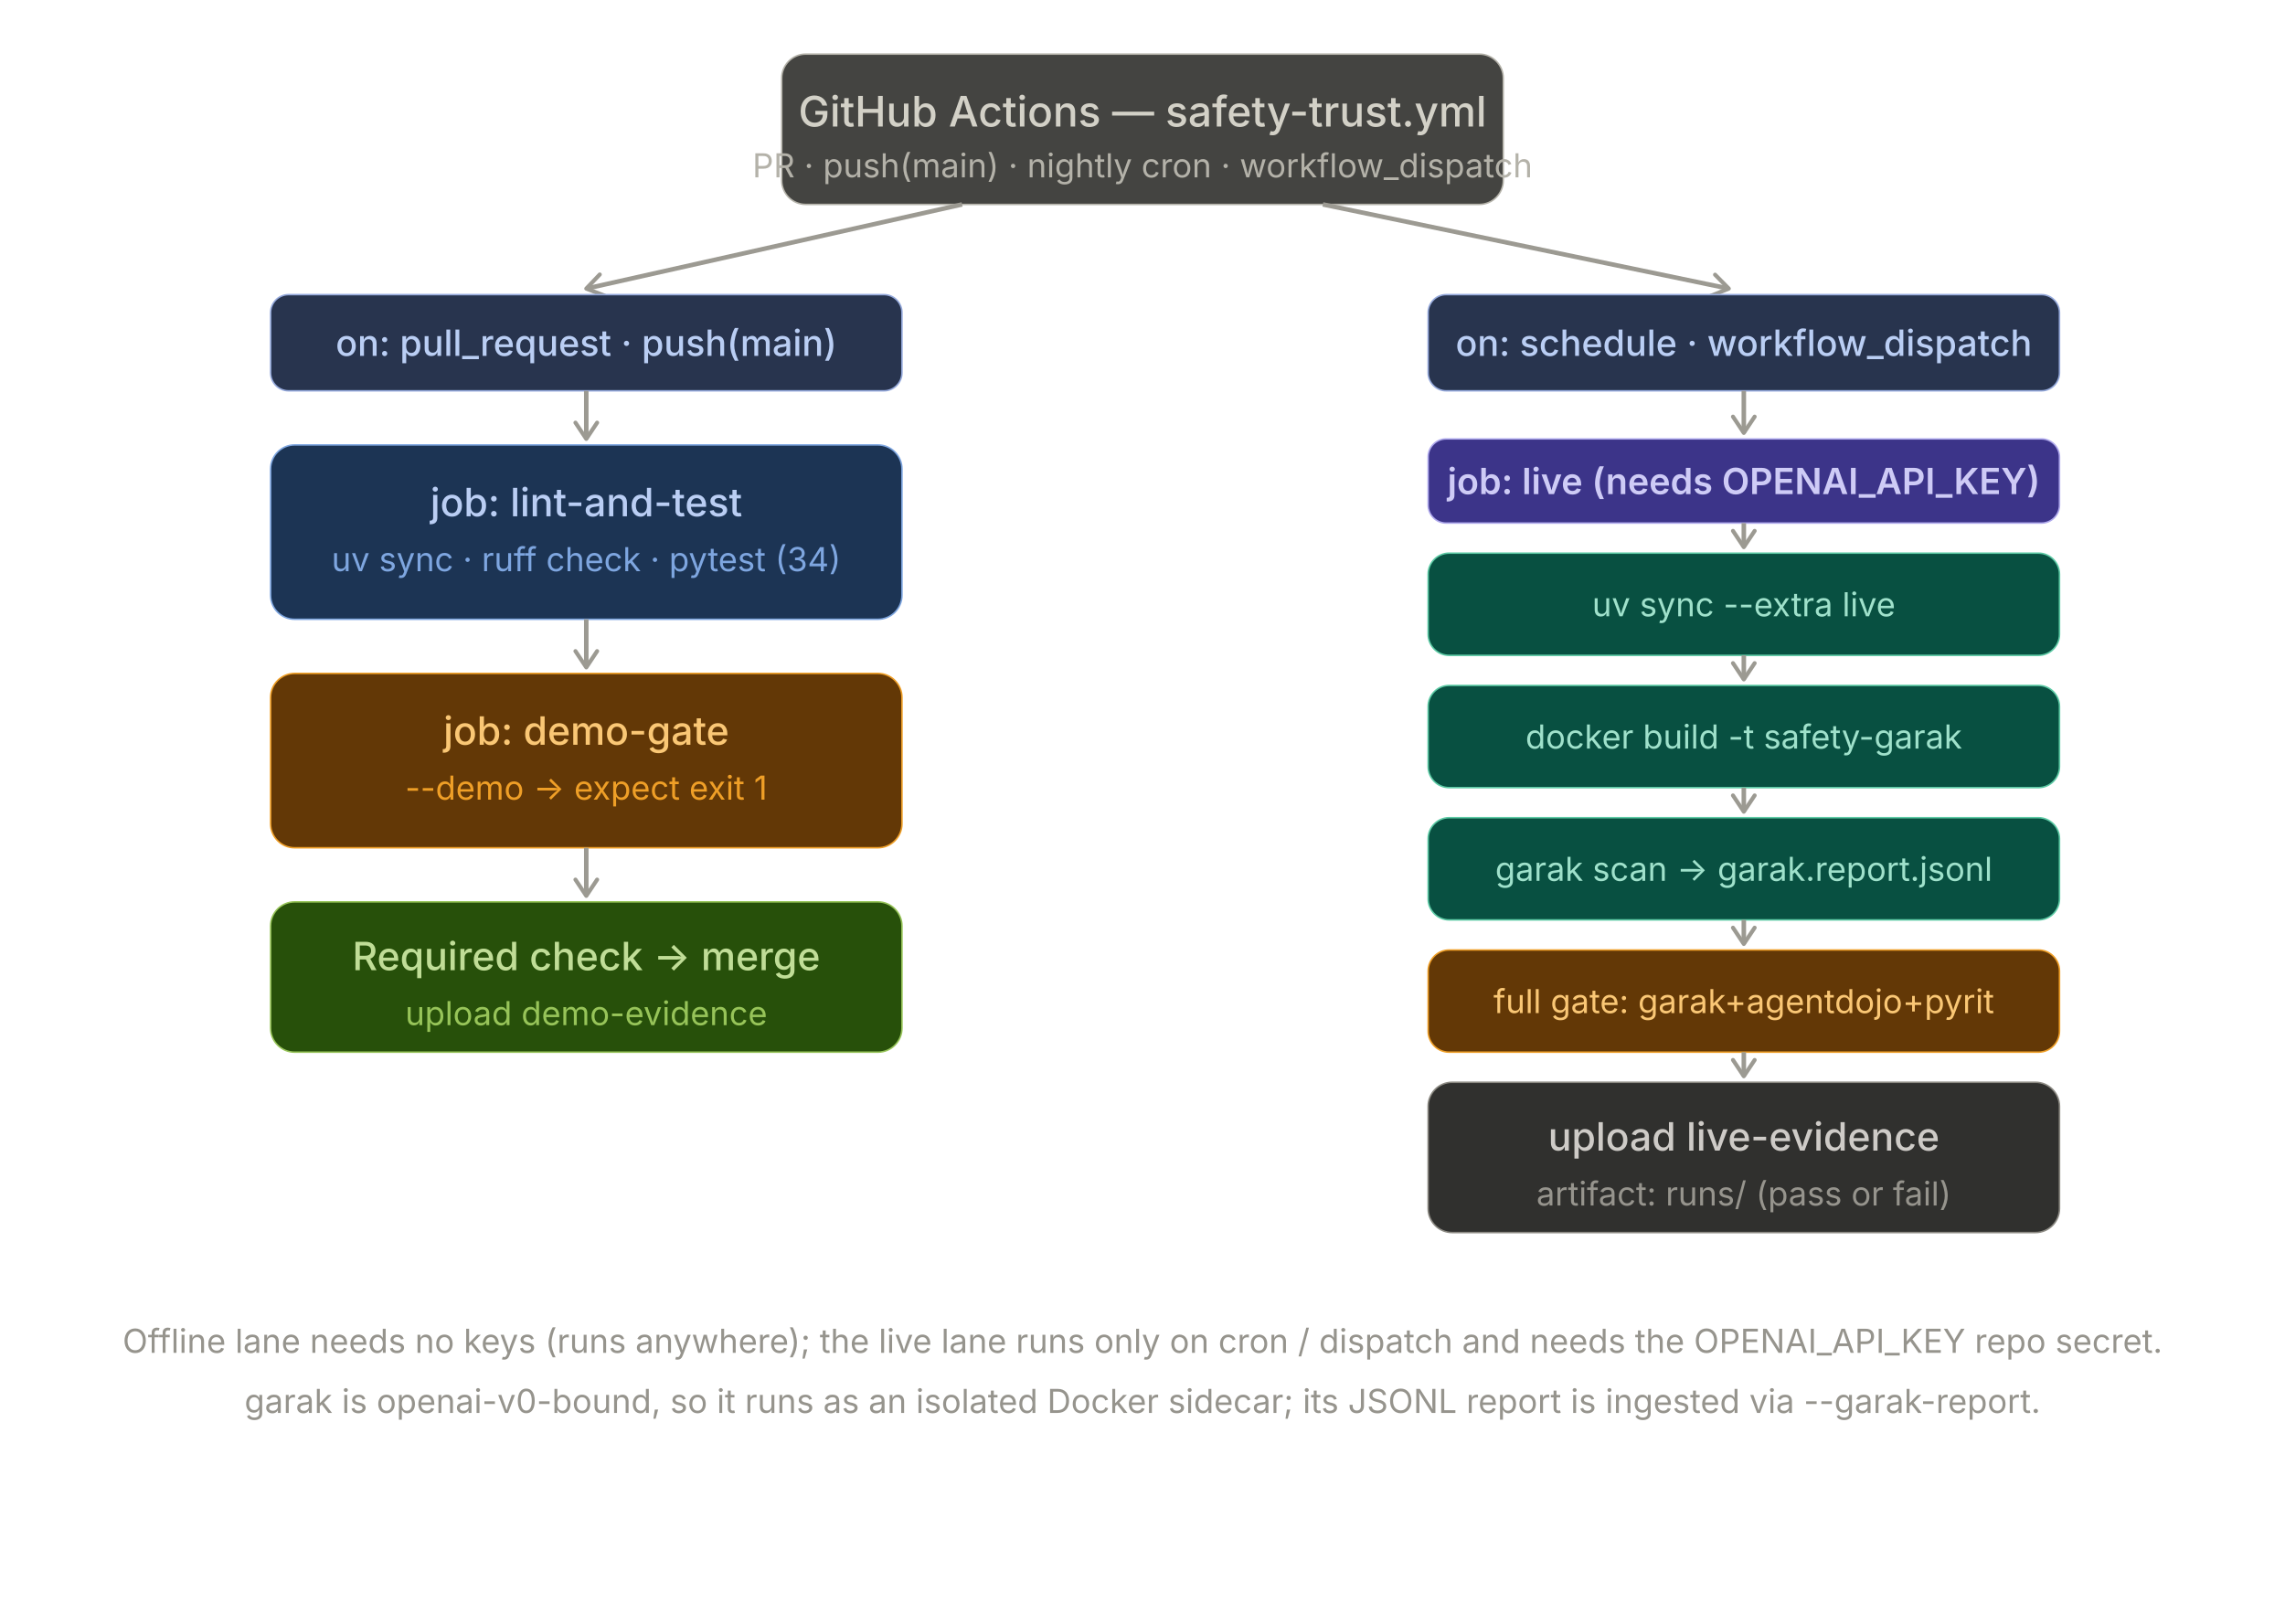
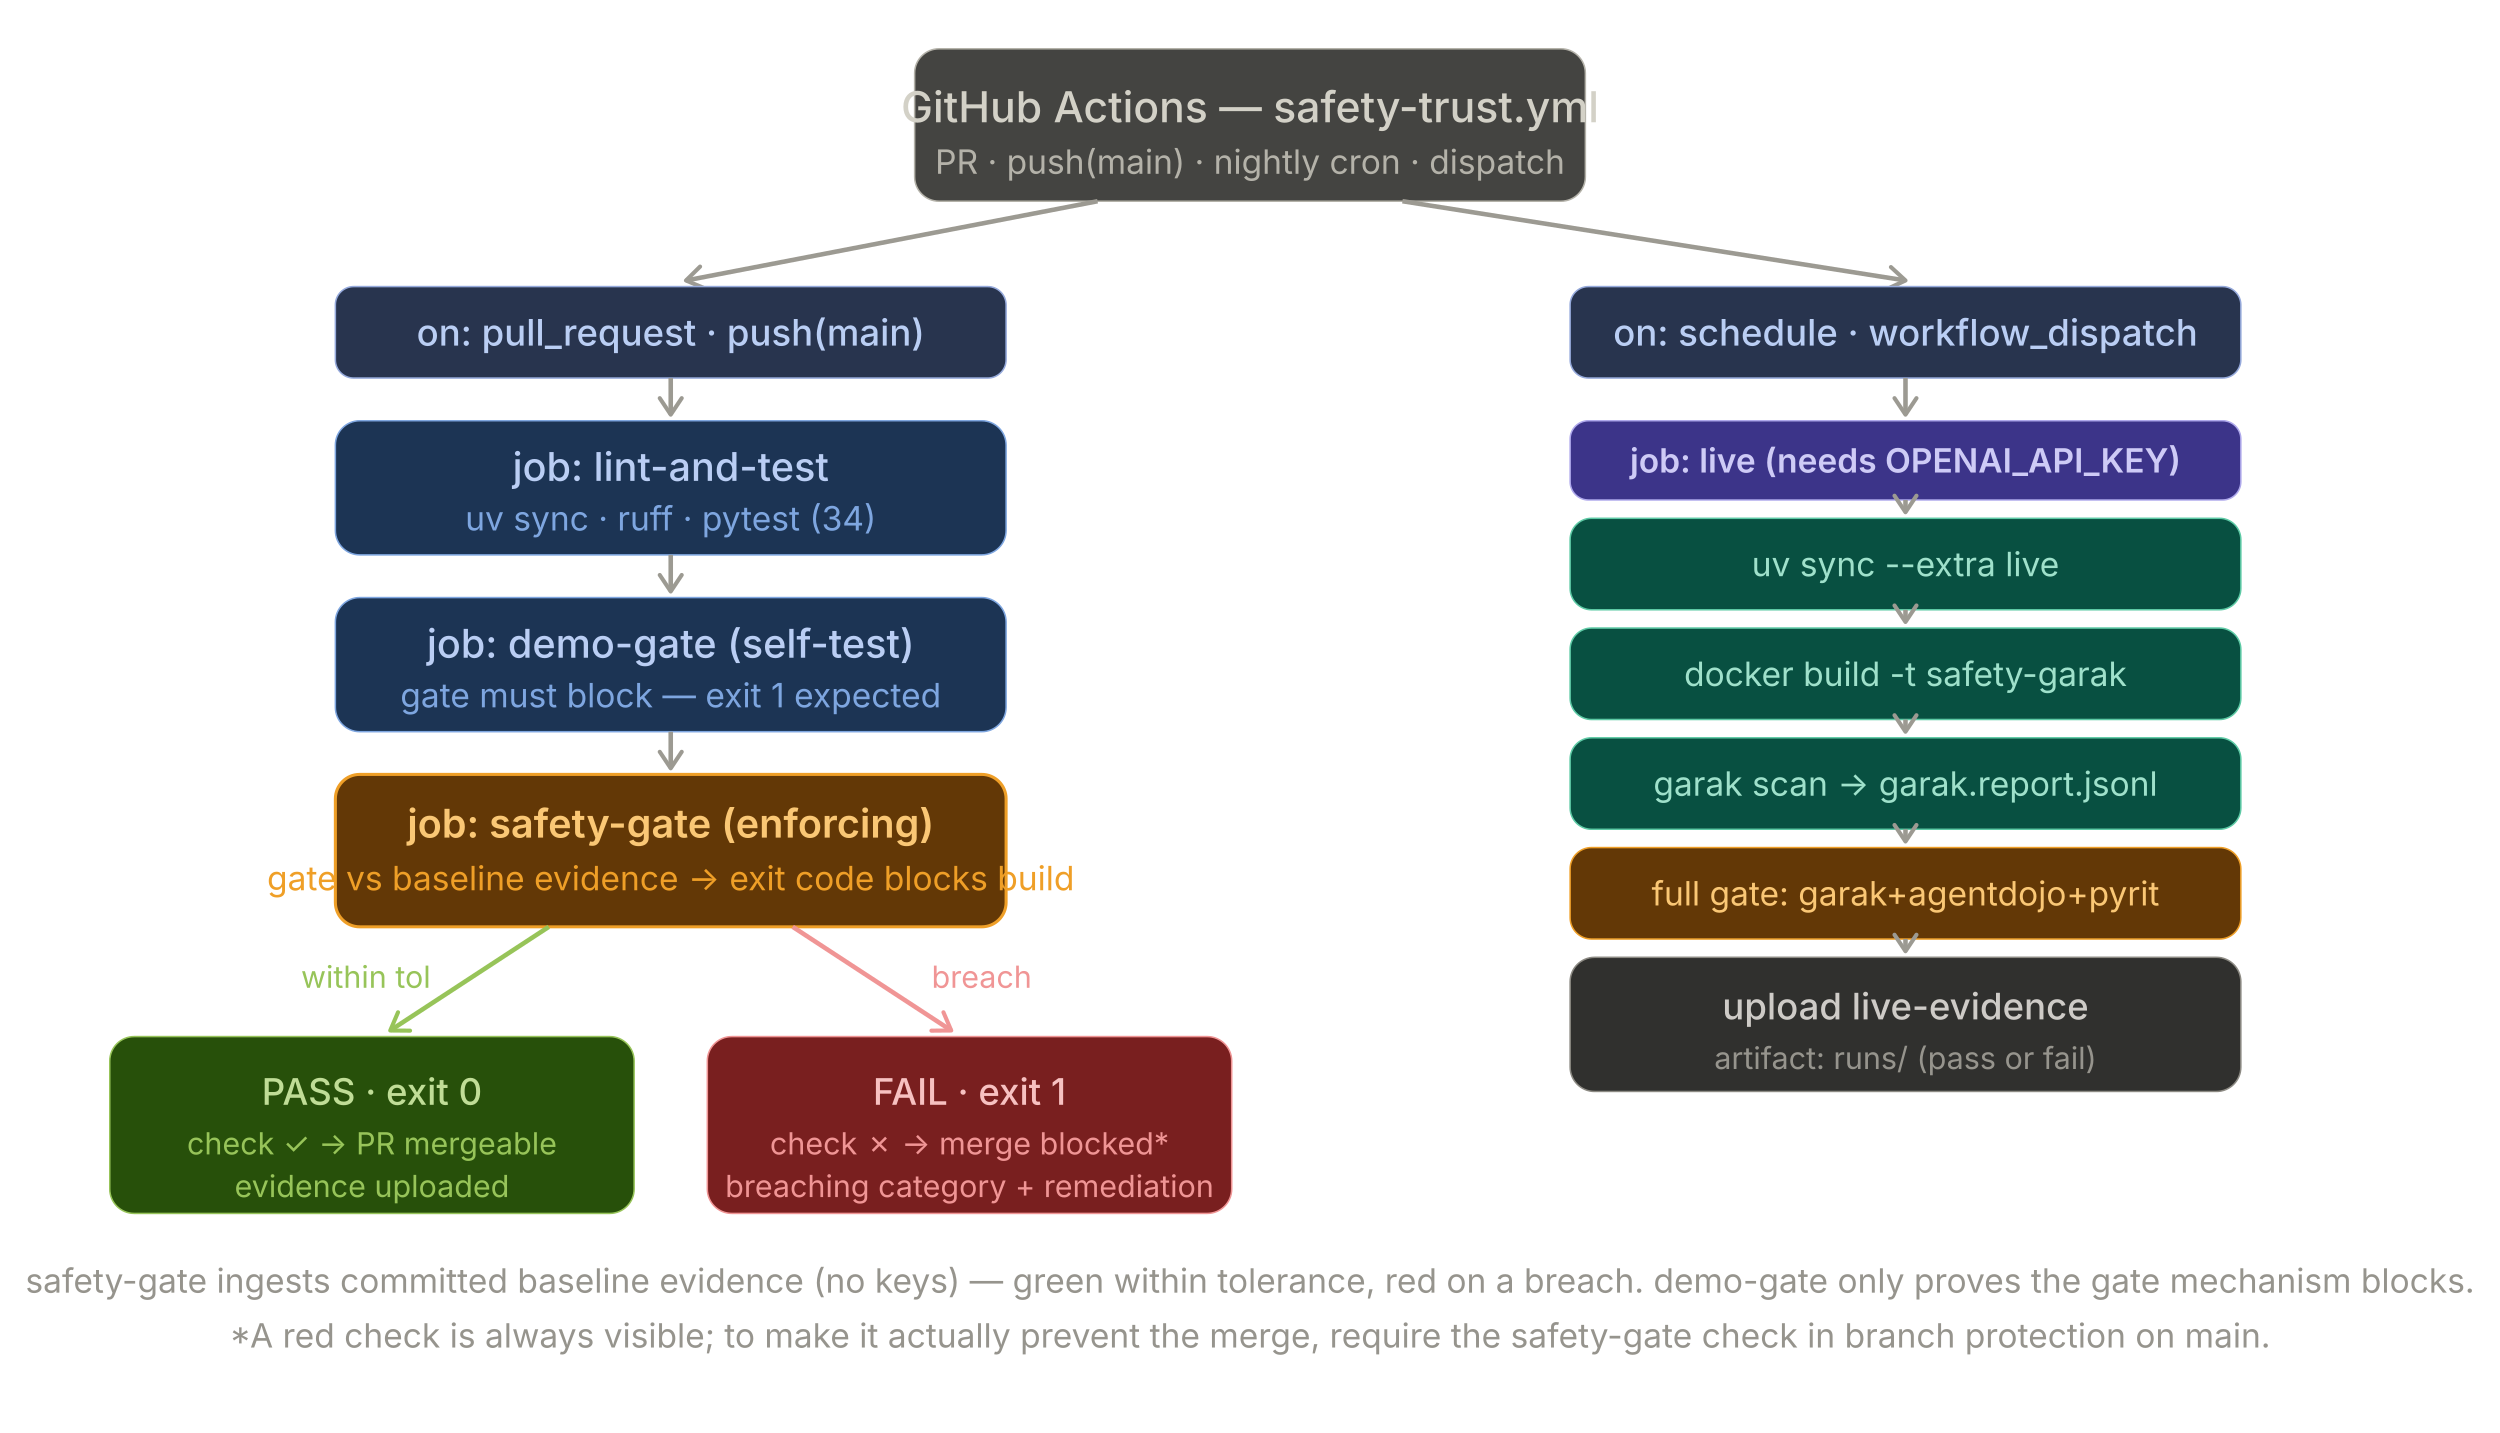
- <svg xmlns="http://www.w3.org/2000/svg" width="100%" viewBox="0 0 760 540" role="img">
+ <svg xmlns="http://www.w3.org/2000/svg" width="100%" viewBox="0 0 820 470" role="img">
  <defs>
    <marker id="arrow" viewBox="0 0 10 10" refX="8" refY="5" markerWidth="6" markerHeight="6" orient="auto-start-reverse">
      <path d="M2 1L8 5L2 9" fill="none" stroke="context-stroke" stroke-width="1.5" stroke-linecap="round" stroke-linejoin="round" />
    </marker>
  </defs>
  <style>text{font-family:"Anthropic Sans",-apple-system,BlinkMacSystemFont,"Segoe UI",sans-serif}</style>
  <g>
-     <rect x="260" y="18" width="240" height="50" rx="8" style="fill:rgb(68,68,65);stroke:rgb(180,178,169);stroke-width:0.5px" />
-     <text x="380" y="37" text-anchor="middle" dominant-baseline="central" style="fill:rgb(211,209,199);font-size:14px;font-weight:500">GitHub Actions — safety-trust.yml</text>
-     <text x="380" y="55" text-anchor="middle" dominant-baseline="central" style="fill:rgb(180,178,169);font-size:11px">PR · push(main) · nightly cron · workflow_dispatch</text>
+     <rect x="300" y="16" width="220" height="50" rx="8" style="fill:rgb(68,68,65);stroke:rgb(180,178,169);stroke-width:0.5px" />
+     <text x="410" y="35" text-anchor="middle" dominant-baseline="central" style="fill:rgb(211,209,199);font-size:14px;font-weight:500">GitHub Actions — safety-trust.yml</text>
+     <text x="410" y="53" text-anchor="middle" dominant-baseline="central" style="fill:rgb(180,178,169);font-size:11px">PR · push(main) · nightly cron · dispatch</text>
  </g>
-   <line x1="320" y1="68" x2="195" y2="96" marker-end="url(#arrow)" style="stroke:rgb(156,154,146);stroke-width:1.5px" />
-   <line x1="440" y1="68" x2="575" y2="96" marker-end="url(#arrow)" style="stroke:rgb(156,154,146);stroke-width:1.5px" />
-   <rect x="90" y="98" width="210" height="32" rx="6" style="fill:rgb(40,52,78);stroke:rgb(150,170,220);stroke-width:0.5px" />
-   <text x="195" y="114" text-anchor="middle" dominant-baseline="central" style="fill:rgb(186,206,244);font-size:12px;font-weight:500">on: pull_request · push(main)</text>
+   <line x1="360" y1="66" x2="225" y2="92" marker-end="url(#arrow)" style="stroke:rgb(156,154,146);stroke-width:1.5px" />
+   <line x1="460" y1="66" x2="625" y2="92" marker-end="url(#arrow)" style="stroke:rgb(156,154,146);stroke-width:1.5px" />
+   <rect x="110" y="94" width="220" height="30" rx="6" style="fill:rgb(40,52,78);stroke:rgb(150,170,220);stroke-width:0.5px" />
+   <text x="220" y="109" text-anchor="middle" dominant-baseline="central" style="fill:rgb(186,206,244);font-size:12px;font-weight:500">on: pull_request · push(main)</text>
  <g>
-     <rect x="90" y="148" width="210" height="58" rx="8" style="fill:rgb(28,52,84);stroke:rgb(126,166,224);stroke-width:0.5px" />
-     <text x="195" y="167" text-anchor="middle" dominant-baseline="central" style="fill:rgb(186,206,244);font-size:13px;font-weight:500">job: lint-and-test</text>
-     <text x="195" y="186" text-anchor="middle" dominant-baseline="central" style="fill:rgb(126,166,224);font-size:11px">uv sync · ruff check · pytest (34)</text>
+     <rect x="110" y="138" width="220" height="44" rx="8" style="fill:rgb(28,52,84);stroke:rgb(126,166,224);stroke-width:0.5px" />
+     <text x="220" y="153" text-anchor="middle" dominant-baseline="central" style="fill:rgb(186,206,244);font-size:13px;font-weight:500">job: lint-and-test</text>
+     <text x="220" y="170" text-anchor="middle" dominant-baseline="central" style="fill:rgb(126,166,224);font-size:11px">uv sync · ruff · pytest (34)</text>
  </g>
-   <line x1="195" y1="130" x2="195" y2="146" marker-end="url(#arrow)" style="stroke:rgb(156,154,146);stroke-width:1.5px" />
+   <line x1="220" y1="124" x2="220" y2="136" marker-end="url(#arrow)" style="stroke:rgb(156,154,146);stroke-width:1.5px" />
  <g>
-     <rect x="90" y="224" width="210" height="58" rx="8" style="fill:rgb(99,56,6);stroke:rgb(239,159,39);stroke-width:0.5px" />
-     <text x="195" y="243" text-anchor="middle" dominant-baseline="central" style="fill:rgb(250,199,117);font-size:13px;font-weight:500">job: demo-gate</text>
-     <text x="195" y="262" text-anchor="middle" dominant-baseline="central" style="fill:rgb(239,159,39);font-size:11px">--demo → expect exit 1</text>
+     <rect x="110" y="196" width="220" height="44" rx="8" style="fill:rgb(28,52,84);stroke:rgb(126,166,224);stroke-width:0.5px" />
+     <text x="220" y="211" text-anchor="middle" dominant-baseline="central" style="fill:rgb(186,206,244);font-size:13px;font-weight:500">job: demo-gate (self-test)</text>
+     <text x="220" y="228" text-anchor="middle" dominant-baseline="central" style="fill:rgb(126,166,224);font-size:11px">gate must block — exit 1 expected</text>
  </g>
-   <line x1="195" y1="206" x2="195" y2="222" marker-end="url(#arrow)" style="stroke:rgb(156,154,146);stroke-width:1.5px" />
+   <line x1="220" y1="182" x2="220" y2="194" marker-end="url(#arrow)" style="stroke:rgb(156,154,146);stroke-width:1.5px" />
  <g>
-     <rect x="90" y="300" width="210" height="50" rx="8" style="fill:rgb(39,80,10);stroke:rgb(151,196,89);stroke-width:0.5px" />
-     <text x="195" y="318" text-anchor="middle" dominant-baseline="central" style="fill:rgb(192,221,151);font-size:13px;font-weight:500">Required check → merge</text>
-     <text x="195" y="337" text-anchor="middle" dominant-baseline="central" style="fill:rgb(151,196,89);font-size:11px">upload demo-evidence</text>
+     <rect x="110" y="254" width="220" height="50" rx="8" style="fill:rgb(99,56,6);stroke:rgb(239,159,39);stroke-width:1px" />
+     <text x="220" y="270" text-anchor="middle" dominant-baseline="central" style="fill:rgb(250,199,117);font-size:13px;font-weight:600">job: safety-gate (enforcing)</text>
+     <text x="220" y="288" text-anchor="middle" dominant-baseline="central" style="fill:rgb(239,159,39);font-size:11px">gate vs baseline evidence → exit code blocks build</text>
  </g>
-   <line x1="195" y1="282" x2="195" y2="298" marker-end="url(#arrow)" style="stroke:rgb(156,154,146);stroke-width:1.5px" />
-   <rect x="475" y="98" width="210" height="32" rx="6" style="fill:rgb(40,52,78);stroke:rgb(150,170,220);stroke-width:0.5px" />
-   <text x="580" y="114" text-anchor="middle" dominant-baseline="central" style="fill:rgb(186,206,244);font-size:12px;font-weight:500">on: schedule · workflow_dispatch</text>
+   <line x1="220" y1="240" x2="220" y2="252" marker-end="url(#arrow)" style="stroke:rgb(156,154,146);stroke-width:1.5px" />
+   <line x1="180" y1="304" x2="128" y2="338" marker-end="url(#arrow)" style="stroke:rgb(151,196,89);stroke-width:1.5px" />
+   <line x1="260" y1="304" x2="312" y2="338" marker-end="url(#arrow)" style="stroke:rgb(240,149,149);stroke-width:1.5px" />
+   <text x="120" y="324" text-anchor="middle" style="fill:rgb(151,196,89);font-size:10px">within tol</text>
+   <text x="322" y="324" text-anchor="middle" style="fill:rgb(240,149,149);font-size:10px">breach</text>
  <g>
-     <rect x="475" y="146" width="210" height="28" rx="6" style="fill:rgb(60,52,137);stroke:rgb(175,169,236);stroke-width:0.5px" />
-     <text x="580" y="160" text-anchor="middle" dominant-baseline="central" style="fill:rgb(206,203,246);font-size:12px;font-weight:600">job: live (needs OPENAI_API_KEY)</text>
+     <rect x="36" y="340" width="172" height="58" rx="8" style="fill:rgb(39,80,10);stroke:rgb(151,196,89);stroke-width:0.5px" />
+     <text x="122" y="358" text-anchor="middle" dominant-baseline="central" style="fill:rgb(192,221,151);font-size:12px;font-weight:500">PASS · exit 0</text>
+     <text x="122" y="375" text-anchor="middle" dominant-baseline="central" style="fill:rgb(151,196,89);font-size:10px">check ✓ → PR mergeable</text>
+     <text x="122" y="389" text-anchor="middle" dominant-baseline="central" style="fill:rgb(151,196,89);font-size:10px">evidence uploaded</text>
  </g>
-   <line x1="580" y1="130" x2="580" y2="144" marker-end="url(#arrow)" style="stroke:rgb(156,154,146);stroke-width:1.5px" />
-   <rect x="475" y="184" width="210" height="34" rx="7" style="fill:rgb(8,80,65);stroke:rgb(93,202,165);stroke-width:0.5px" />
-   <text x="580" y="201" text-anchor="middle" dominant-baseline="central" style="fill:rgb(159,225,203);font-size:11px">uv sync --extra live</text>
-   <line x1="580" y1="174" x2="580" y2="182" marker-end="url(#arrow)" style="stroke:rgb(156,154,146);stroke-width:1.5px" />
-   <rect x="475" y="228" width="210" height="34" rx="7" style="fill:rgb(8,80,65);stroke:rgb(93,202,165);stroke-width:0.5px" />
-   <text x="580" y="245" text-anchor="middle" dominant-baseline="central" style="fill:rgb(159,225,203);font-size:11px">docker build -t safety-garak</text>
-   <line x1="580" y1="218" x2="580" y2="226" marker-end="url(#arrow)" style="stroke:rgb(156,154,146);stroke-width:1.5px" />
-   <rect x="475" y="272" width="210" height="34" rx="7" style="fill:rgb(8,80,65);stroke:rgb(93,202,165);stroke-width:0.5px" />
-   <text x="580" y="289" text-anchor="middle" dominant-baseline="central" style="fill:rgb(159,225,203);font-size:11px">garak scan → garak.report.jsonl</text>
-   <line x1="580" y1="262" x2="580" y2="270" marker-end="url(#arrow)" style="stroke:rgb(156,154,146);stroke-width:1.5px" />
-   <rect x="475" y="316" width="210" height="34" rx="7" style="fill:rgb(99,56,6);stroke:rgb(239,159,39);stroke-width:0.5px" />
-   <text x="580" y="333" text-anchor="middle" dominant-baseline="central" style="fill:rgb(250,199,117);font-size:11px">full gate: garak+agentdojo+pyrit</text>
-   <line x1="580" y1="306" x2="580" y2="314" marker-end="url(#arrow)" style="stroke:rgb(156,154,146);stroke-width:1.5px" />
  <g>
-     <rect x="475" y="360" width="210" height="50" rx="8" style="fill:rgb(48,48,46);stroke:rgb(140,138,131);stroke-width:0.5px" />
-     <text x="580" y="378" text-anchor="middle" dominant-baseline="central" style="fill:rgb(206,203,199);font-size:13px;font-weight:500">upload live-evidence</text>
-     <text x="580" y="397" text-anchor="middle" dominant-baseline="central" style="fill:rgb(150,148,141);font-size:11px">artifact: runs/ (pass or fail)</text>
+     <rect x="232" y="340" width="172" height="58" rx="8" style="fill:rgb(121,31,31);stroke:rgb(240,149,149);stroke-width:0.5px" />
+     <text x="318" y="358" text-anchor="middle" dominant-baseline="central" style="fill:rgb(247,193,193);font-size:12px;font-weight:500">FAIL · exit 1</text>
+     <text x="318" y="375" text-anchor="middle" dominant-baseline="central" style="fill:rgb(240,149,149);font-size:10px">check ✗ → merge blocked*</text>
+     <text x="318" y="389" text-anchor="middle" dominant-baseline="central" style="fill:rgb(240,149,149);font-size:10px">breaching category + remediation</text>
  </g>
-   <line x1="580" y1="350" x2="580" y2="358" marker-end="url(#arrow)" style="stroke:rgb(156,154,146);stroke-width:1.5px" />
-   <text x="380" y="450" text-anchor="middle" style="fill:rgb(150,148,141);font-size:11px">Offline lane needs no keys (runs anywhere); the live lane runs only on cron / dispatch and needs the OPENAI_API_KEY repo secret.</text>
-   <text x="380" y="470" text-anchor="middle" style="fill:rgb(150,148,141);font-size:11px">garak is openai-v0-bound, so it runs as an isolated Docker sidecar; its JSONL report is ingested via --garak-report.</text>
+   <rect x="515" y="94" width="220" height="30" rx="6" style="fill:rgb(40,52,78);stroke:rgb(150,170,220);stroke-width:0.5px" />
+   <text x="625" y="109" text-anchor="middle" dominant-baseline="central" style="fill:rgb(186,206,244);font-size:12px;font-weight:500">on: schedule · workflow_dispatch</text>
+   <g>
+     <rect x="515" y="138" width="220" height="26" rx="6" style="fill:rgb(60,52,137);stroke:rgb(175,169,236);stroke-width:0.5px" />
+     <text x="625" y="151" text-anchor="middle" dominant-baseline="central" style="fill:rgb(206,203,246);font-size:11px;font-weight:600">job: live (needs OPENAI_API_KEY)</text>
+   </g>
+   <line x1="625" y1="124" x2="625" y2="136" marker-end="url(#arrow)" style="stroke:rgb(156,154,146);stroke-width:1.5px" />
+   <rect x="515" y="170" width="220" height="30" rx="7" style="fill:rgb(8,80,65);stroke:rgb(93,202,165);stroke-width:0.5px" />
+   <text x="625" y="185" text-anchor="middle" dominant-baseline="central" style="fill:rgb(159,225,203);font-size:11px">uv sync --extra live</text>
+   <line x1="625" y1="164" x2="625" y2="168" marker-end="url(#arrow)" style="stroke:rgb(156,154,146);stroke-width:1.5px" />
+   <rect x="515" y="206" width="220" height="30" rx="7" style="fill:rgb(8,80,65);stroke:rgb(93,202,165);stroke-width:0.5px" />
+   <text x="625" y="221" text-anchor="middle" dominant-baseline="central" style="fill:rgb(159,225,203);font-size:11px">docker build -t safety-garak</text>
+   <line x1="625" y1="200" x2="625" y2="204" marker-end="url(#arrow)" style="stroke:rgb(156,154,146);stroke-width:1.5px" />
+   <rect x="515" y="242" width="220" height="30" rx="7" style="fill:rgb(8,80,65);stroke:rgb(93,202,165);stroke-width:0.5px" />
+   <text x="625" y="257" text-anchor="middle" dominant-baseline="central" style="fill:rgb(159,225,203);font-size:11px">garak scan → garak.report.jsonl</text>
+   <line x1="625" y1="236" x2="625" y2="240" marker-end="url(#arrow)" style="stroke:rgb(156,154,146);stroke-width:1.5px" />
+   <rect x="515" y="278" width="220" height="30" rx="7" style="fill:rgb(99,56,6);stroke:rgb(239,159,39);stroke-width:0.5px" />
+   <text x="625" y="293" text-anchor="middle" dominant-baseline="central" style="fill:rgb(250,199,117);font-size:11px">full gate: garak+agentdojo+pyrit</text>
+   <line x1="625" y1="272" x2="625" y2="276" marker-end="url(#arrow)" style="stroke:rgb(156,154,146);stroke-width:1.5px" />
+   <g>
+     <rect x="515" y="314" width="220" height="44" rx="8" style="fill:rgb(48,48,46);stroke:rgb(140,138,131);stroke-width:0.5px" />
+     <text x="625" y="330" text-anchor="middle" dominant-baseline="central" style="fill:rgb(206,203,199);font-size:12px;font-weight:500">upload live-evidence</text>
+     <text x="625" y="347" text-anchor="middle" dominant-baseline="central" style="fill:rgb(150,148,141);font-size:10px">artifact: runs/ (pass or fail)</text>
+   </g>
+   <line x1="625" y1="308" x2="625" y2="312" marker-end="url(#arrow)" style="stroke:rgb(156,154,146);stroke-width:1.5px" />
+   <text x="410" y="424" text-anchor="middle" style="fill:rgb(150,148,141);font-size:11px">safety-gate ingests committed baseline evidence (no keys) — green within tolerance, red on a breach. demo-gate only proves the gate mechanism blocks.</text>
+   <text x="410" y="442" text-anchor="middle" style="fill:rgb(150,148,141);font-size:11px">*A red check is always visible; to make it actually prevent the merge, require the safety-gate check in branch protection on main.</text>
</svg>
